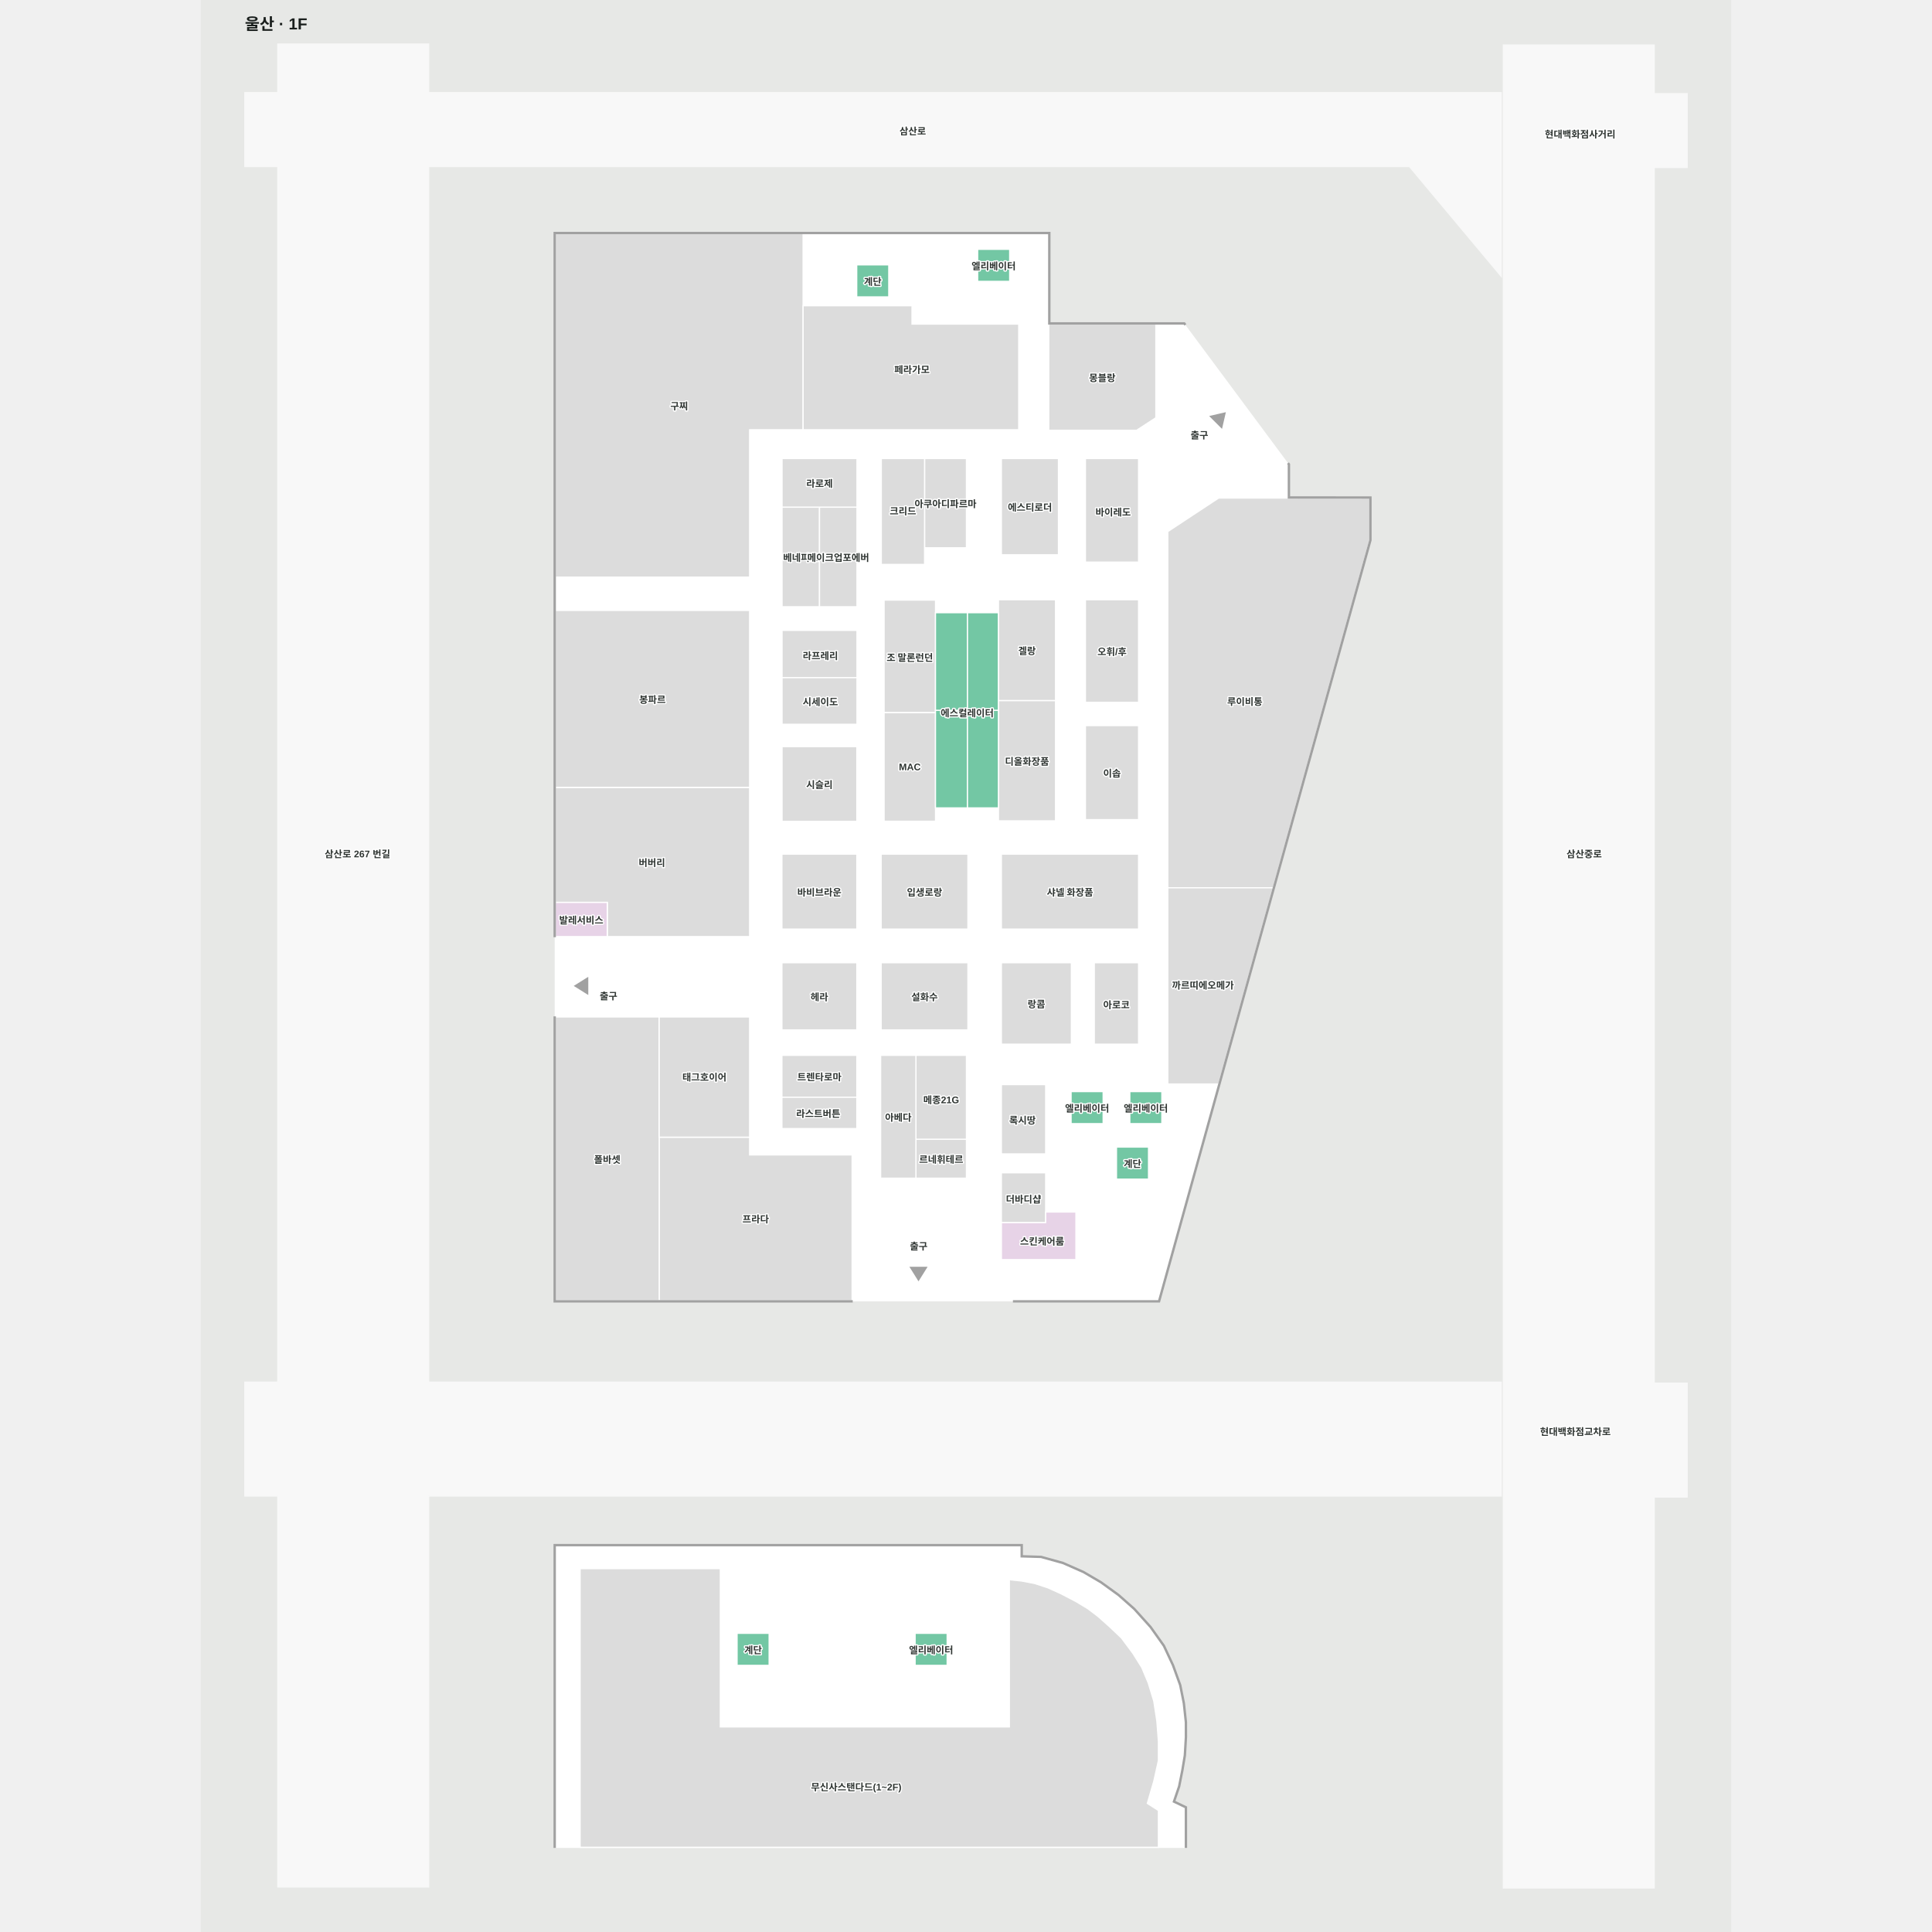
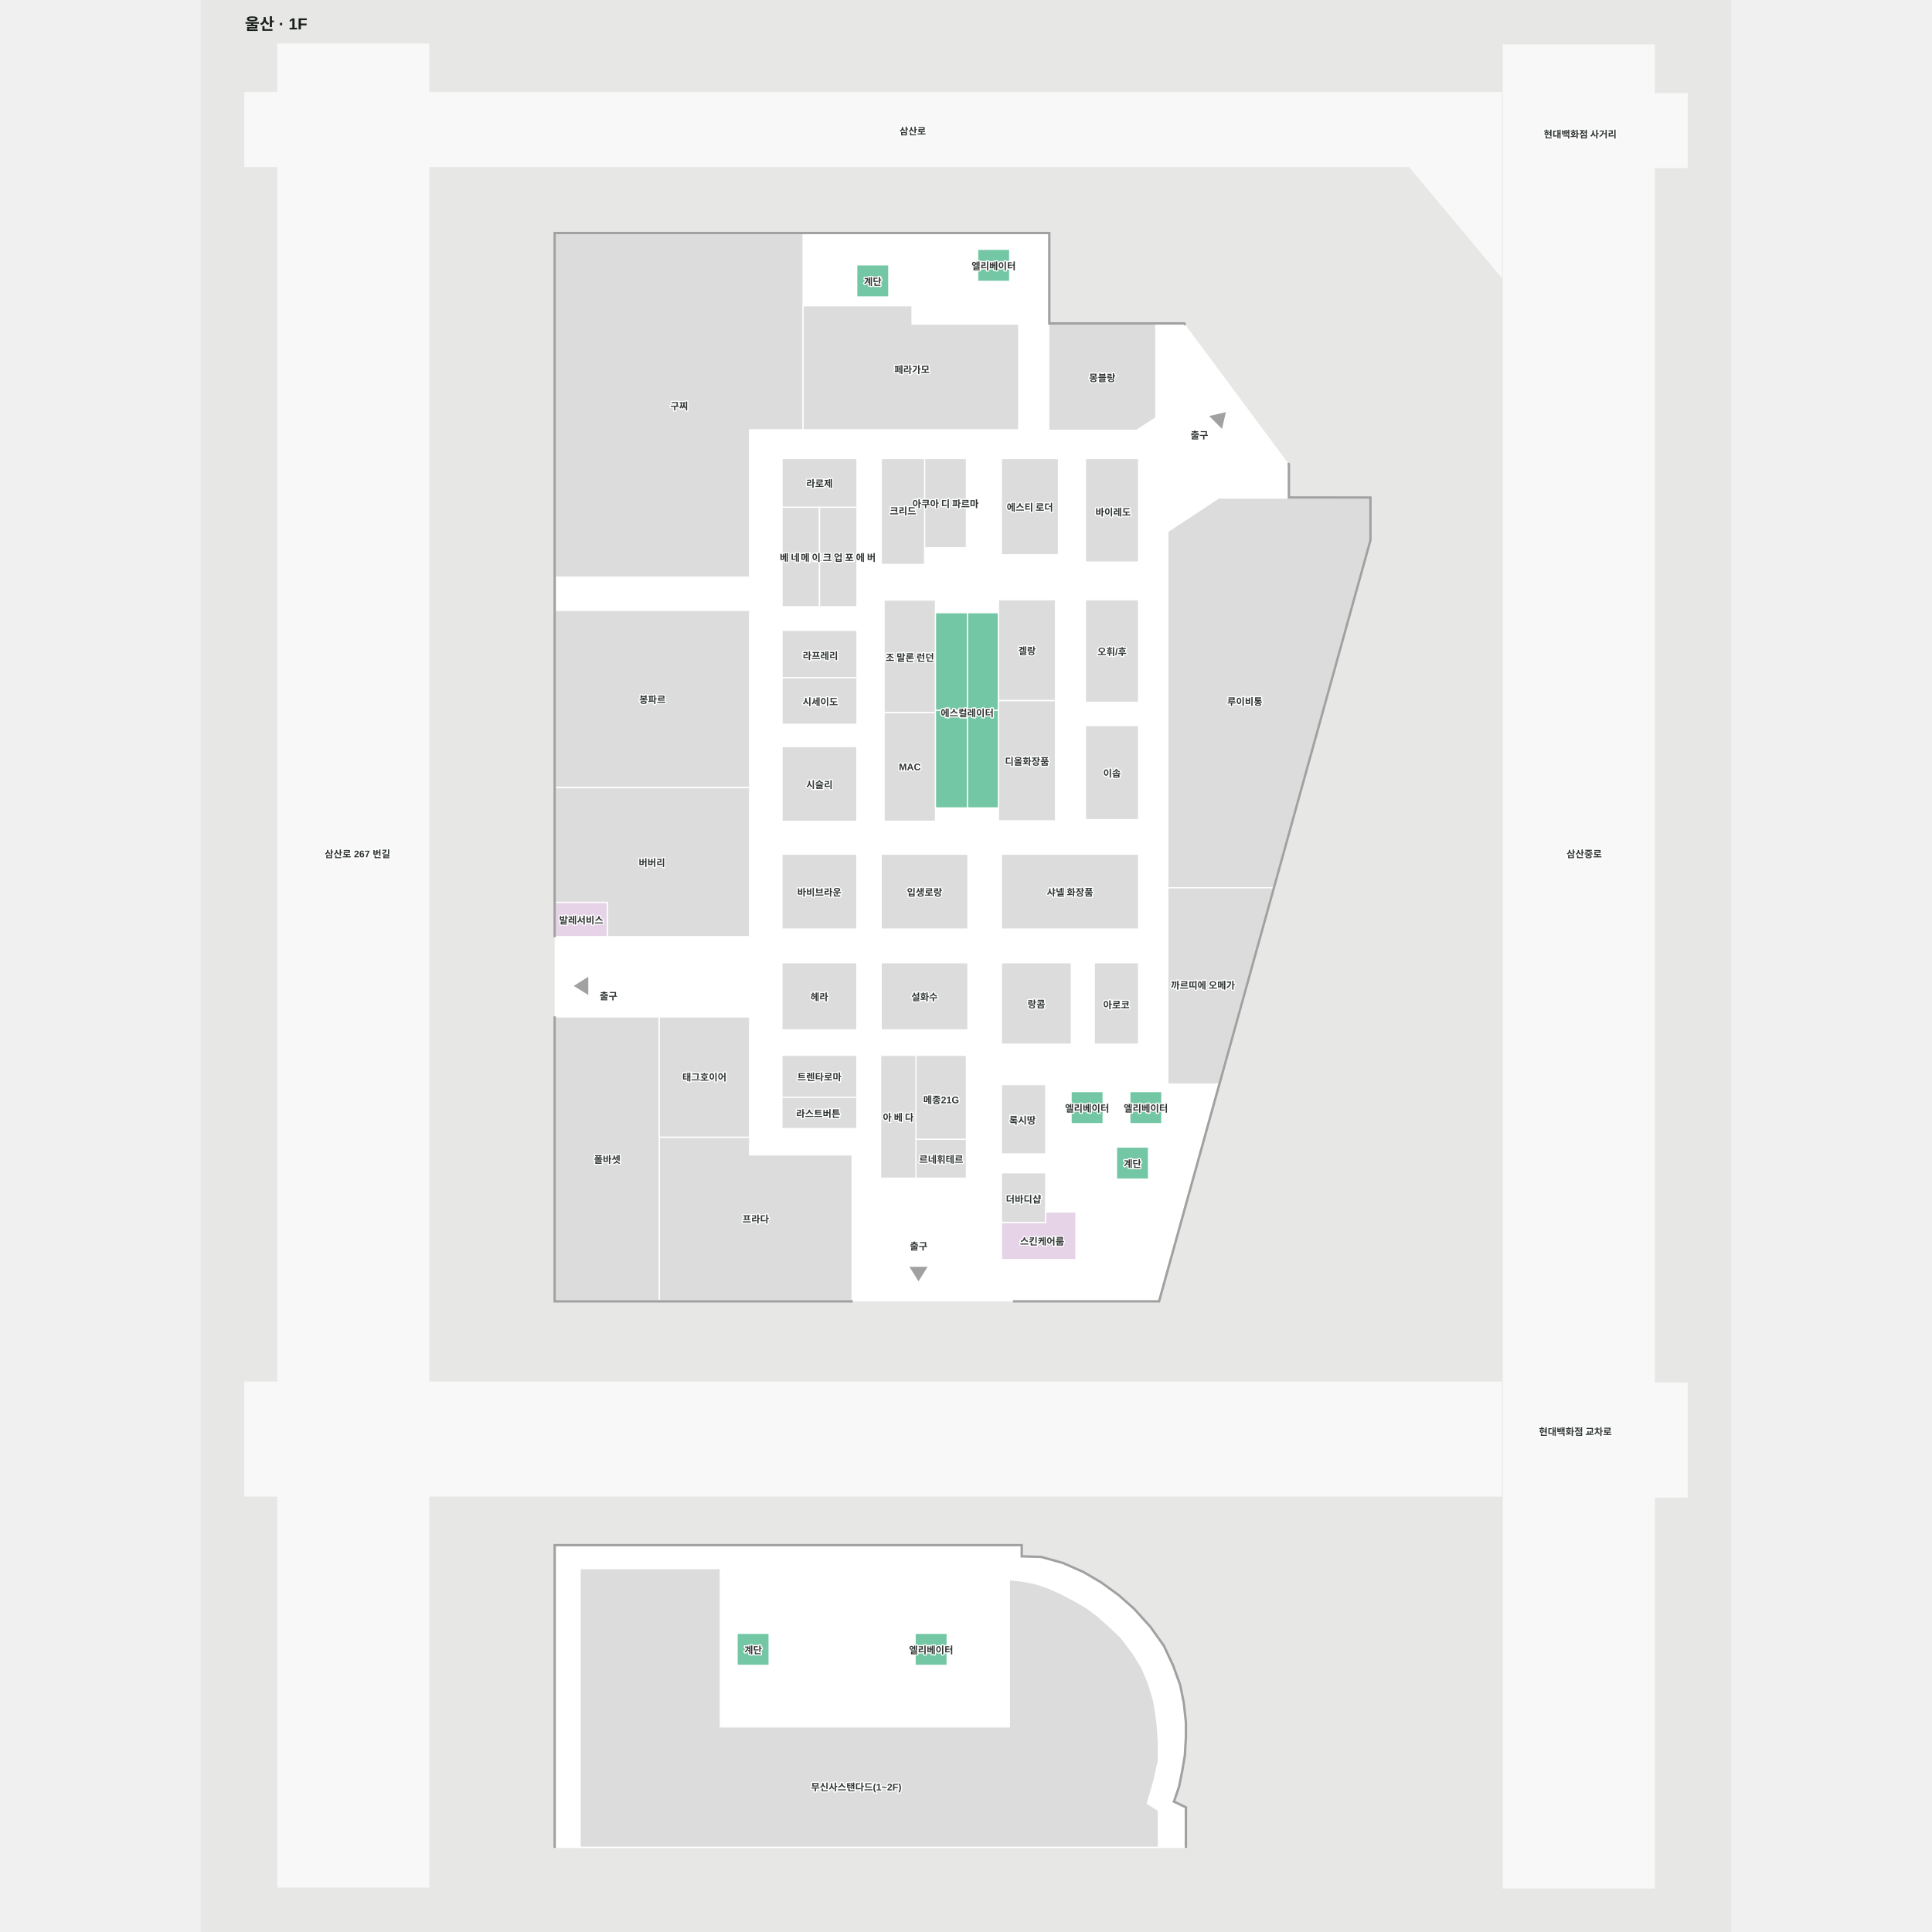
<svg xmlns="http://www.w3.org/2000/svg" viewBox="-55.525 -53.93 1909.991 2411.238" width="1200" height="1200" role="img" aria-labelledby="title desc">
  <rect x="-55.525" y="-53.93" width="1909.991" height="2411.238" fill="#e7e8e6" />
  <g>
    <polygon points="1301.72,567.70 1301.72,525.81 1171.50,350.46 1002.69,350.46 1002.69,237.64 386.89,237.64 386.89,1569.47 1139.83,1569.47 1403.45,620.17 1403.45,567.78" fill="#ffffff" fill-opacity="1" stroke="#ffffff" stroke-width="1.5" />
    <polygon points="1452.82,153.82 1567.45,290.92 1567.45,61.69 228.83,61.69 228.83,1.07 40.57,1.07 40.57,61.69 -0.53,61.69 -0.53,153.82 40.57,153.82 40.57,1671.10 -0.53,1671.10 -0.53,1813.19 40.57,1813.19 40.57,2301.07 228.83,2301.07 228.83,1813.19 1567.45,1813.19 1567.45,1671.10 228.83,1671.10 228.83,153.82" fill="#f8f8f8" fill-opacity="1" stroke="#f8f8f8" stroke-width="1.5" />
    <polygon points="1799.47,155.06 1799.47,62.93 1758.38,62.93 1758.38,2.31 1570.11,2.31 1570.11,2302.31 1758.38,2302.31 1758.38,1814.42 1799.47,1814.42 1799.47,1672.34 1758.38,1672.34 1758.38,155.06" fill="#f8f8f8" fill-opacity="1" stroke="#f8f8f8" stroke-width="1.5" />
    <polygon points="1173.18,2251.60 1173.18,2202.15 1158.10,2194.94 1164.76,2175.40 1168.76,2155.41 1171.87,2136.76 1173.20,2114.22 1173.20,2114.19 1173.18,2095.58 1170.62,2071.94 1166.10,2049.37 1157.08,2024.55 1145.79,2000.48 1129.25,1977.16 1108.94,1954.60 1089.38,1937.30 1067.57,1921.50 1045.76,1908.71 1020.18,1897.43 993.10,1889.91 968.28,1889.16 968.28,1875.24 386.88,1875.24 386.88,2251.60" fill="#ffffff" fill-opacity="1" stroke="#ffffff" stroke-width="1.5" />
  </g>
  <g>
    <polygon points="629.43,1387.46 629.43,1365.33 516.58,1365.33 516.58,1569.47 757.35,1569.47 757.35,1387.46" fill="#dcdcdc" fill-opacity="1" stroke="#ffffff" stroke-width="1.5" />
    <polygon points="386.89,1215.28 386.89,1569.47 516.58,1569.47 516.58,1215.28" fill="#dcdcdc" fill-opacity="1" stroke="#ffffff" stroke-width="1.5" />
    <polygon points="386.89,928.76 386.89,1072.30 451.74,1072.30 451.74,1114.99 629.43,1114.99 629.43,928.76" fill="#dcdcdc" fill-opacity="1" stroke="#ffffff" stroke-width="1.5" />
    <polygon points="629.43,707.89 386.89,707.89 386.89,928.76 629.43,928.76" fill="#dcdcdc" fill-opacity="1" stroke="#ffffff" stroke-width="1.5" />
    <polygon points="696.17,237.64 386.89,237.64 386.89,666.38 629.43,666.38 629.43,482.43 696.17,482.43 696.17,327.61" fill="#dcdcdc" fill-opacity="1" stroke="#ffffff" stroke-width="1.5" />
    <polygon points="1002.74,483.10 1112.37,483.10 1136.41,467.44 1136.41,350.46 1008.15,350.46 1002.74,350.46" fill="#dcdcdc" fill-opacity="1" stroke="#ffffff" stroke-width="1.5" />
    <polygon points="1403.45,567.78 1301.72,567.70 1214.74,567.70 1151.36,609.50 1151.36,1054.07 1282.95,1054.07 1403.45,620.17" fill="#dcdcdc" fill-opacity="1" stroke="#ffffff" stroke-width="1.5" />
    <polygon points="861.43,835.50 797.26,835.50 797.26,695.02 861.43,695.02" fill="#dcdcdc" fill-opacity="1" stroke="#ffffff" stroke-width="1.5" />
    <polygon points="861.43,835.50 797.26,835.50 797.26,971.00 861.43,971.00" fill="#dcdcdc" fill-opacity="1" stroke="#ffffff" stroke-width="1.5" />
    <polygon points="763.24,971.20 669.89,971.20 669.89,877.85 763.24,877.85" fill="#dcdcdc" fill-opacity="1" stroke="#ffffff" stroke-width="1.5" />
    <polygon points="763.41,791.82 669.89,791.82 669.89,732.80 763.41,732.80" fill="#dcdcdc" fill-opacity="1" stroke="#ffffff" stroke-width="1.5" />
    <polygon points="763.41,791.82 669.89,791.82 669.89,850.01 763.41,850.01" fill="#dcdcdc" fill-opacity="1" stroke="#ffffff" stroke-width="1.5" />
    <polygon points="716.65,579.02 669.89,579.02 669.89,703.29 716.65,703.29" fill="#dcdcdc" fill-opacity="1" stroke="#ffffff" stroke-width="1.5" />
    <polygon points="716.65,579.02 763.41,579.02 763.41,703.29 716.65,703.29" fill="#dcdcdc" fill-opacity="1" stroke="#ffffff" stroke-width="1.5" />
    <polygon points="763.41,518.33 669.89,518.33 669.89,579.02 763.41,579.02" fill="#dcdcdc" fill-opacity="1" stroke="#ffffff" stroke-width="1.5" />
    <polygon points="847.78,518.33 900.00,518.33 900.00,629.72 847.78,629.72" fill="#dcdcdc" fill-opacity="1" stroke="#ffffff" stroke-width="1.5" />
    <polygon points="847.78,650.50 793.75,650.50 793.75,518.33 847.78,518.33" fill="#dcdcdc" fill-opacity="1" stroke="#ffffff" stroke-width="1.5" />
    <polygon points="1014.86,638.45 943.63,638.45 943.63,518.33 1014.86,518.33" fill="#dcdcdc" fill-opacity="1" stroke="#ffffff" stroke-width="1.5" />
    <polygon points="1114.87,647.60 1048.53,647.60 1048.53,518.33 1114.87,518.33" fill="#dcdcdc" fill-opacity="1" stroke="#ffffff" stroke-width="1.5" />
    <polygon points="1114.87,822.57 1048.53,822.57 1048.53,694.56 1114.87,694.56" fill="#dcdcdc" fill-opacity="1" stroke="#ffffff" stroke-width="1.5" />
    <polygon points="1011.22,820.50 939.98,820.50 939.98,694.56 1011.22,694.56" fill="#dcdcdc" fill-opacity="1" stroke="#ffffff" stroke-width="1.5" />
    <polygon points="1011.22,820.50 939.98,820.50 939.98,970.54 1011.22,970.54" fill="#dcdcdc" fill-opacity="1" stroke="#ffffff" stroke-width="1.5" />
    <polygon points="1114.87,969.02 1048.53,969.02 1048.53,851.67 1114.87,851.67" fill="#dcdcdc" fill-opacity="1" stroke="#ffffff" stroke-width="1.5" />
    <polygon points="1114.87,1105.61 943.63,1105.61 943.63,1012.10 1114.87,1012.10" fill="#dcdcdc" fill-opacity="1" stroke="#ffffff" stroke-width="1.5" />
    <polygon points="901.88,1105.61 793.59,1105.61 793.59,1012.10 901.88,1012.10" fill="#dcdcdc" fill-opacity="1" stroke="#ffffff" stroke-width="1.5" />
    <polygon points="763.24,1105.61 669.73,1105.61 669.73,1012.10 763.24,1012.10" fill="#dcdcdc" fill-opacity="1" stroke="#ffffff" stroke-width="1.5" />
    <polygon points="763.24,1315.51 669.73,1315.51 669.73,1263.14 763.24,1263.14" fill="#dcdcdc" fill-opacity="1" stroke="#ffffff" stroke-width="1.5" />
    <polygon points="763.24,1315.51 669.73,1315.51 669.73,1354.58 763.24,1354.58" fill="#dcdcdc" fill-opacity="1" stroke="#ffffff" stroke-width="1.5" />
    <polygon points="836.97,1367.88 900.00,1367.88 900.00,1416.51 836.97,1416.51" fill="#dcdcdc" fill-opacity="1" stroke="#ffffff" stroke-width="1.5" />
    <polygon points="836.97,1367.88 900.00,1367.88 900.00,1263.14 836.97,1263.14" fill="#dcdcdc" fill-opacity="1" stroke="#ffffff" stroke-width="1.5" />
    <polygon points="836.97,1416.51 792.92,1416.51 792.92,1263.14 836.97,1263.14" fill="#dcdcdc" fill-opacity="1" stroke="#ffffff" stroke-width="1.5" />
    <polygon points="998.91,1471.96 943.63,1471.96 943.63,1409.77 998.91,1409.77" fill="#dcdcdc" fill-opacity="1" stroke="#ffffff" stroke-width="1.5" />
    <polygon points="998.91,1386.17 943.63,1386.17 943.63,1299.72 998.91,1299.72" fill="#dcdcdc" fill-opacity="1" stroke="#ffffff" stroke-width="1.5" />
    <polygon points="1114.87,1249.24 1059.59,1249.24 1059.59,1147.60 1114.87,1147.60" fill="#dcdcdc" fill-opacity="1" stroke="#ffffff" stroke-width="1.5" />
    <polygon points="1030.98,1249.24 943.63,1249.24 943.63,1147.60 1030.98,1147.60" fill="#dcdcdc" fill-opacity="1" stroke="#ffffff" stroke-width="1.5" />
    <polygon points="901.88,1231.45 793.59,1231.45 793.59,1147.60 901.88,1147.60" fill="#dcdcdc" fill-opacity="1" stroke="#ffffff" stroke-width="1.5" />
    <polygon points="763.24,1231.45 669.73,1231.45 669.73,1147.60 763.24,1147.60" fill="#dcdcdc" fill-opacity="1" stroke="#ffffff" stroke-width="1.5" />
    <polygon points="1151.36,1299.01 1214.93,1299.01 1282.95,1054.07 1151.36,1054.07" fill="#dcdcdc" fill-opacity="1" stroke="#ffffff" stroke-width="1.5" />
    <polygon points="965.26,350.58 832.10,350.58 832.10,327.61 696.17,327.61 696.17,482.43 965.26,482.43" fill="#dcdcdc" fill-opacity="1" stroke="#ffffff" stroke-width="1.5" />
    <polygon points="386.89,1072.30 386.89,1114.99 451.74,1114.99 451.74,1072.30" fill="#e7d3e7" fill-opacity="1" stroke="#ffffff" stroke-width="1.5" />
    <polygon points="629.43,1215.28 516.58,1215.28 516.58,1365.33 629.43,1365.33" fill="#dcdcdc" fill-opacity="1" stroke="#ffffff" stroke-width="1.5" />
    <polygon points="861.38,832.56 861.38,954.38 901.32,954.38 901.32,832.56" fill="#73c7a4" fill-opacity="1" stroke="#ffffff" stroke-width="1.5" />
    <polygon points="939.94,832.56 901.29,832.56 901.29,954.38 939.94,954.38" fill="#73c7a4" fill-opacity="1" stroke="#ffffff" stroke-width="1.5" />
    <polygon points="901.32,710.75 861.38,710.75 861.38,832.56 901.32,832.56" fill="#73c7a4" fill-opacity="1" stroke="#ffffff" stroke-width="1.5" />
    <polygon points="939.88,832.56 939.88,710.75 901.32,710.75 901.32,832.56" fill="#73c7a4" fill-opacity="1" stroke="#ffffff" stroke-width="1.5" />
    <polygon points="1073.40,1518.12 965.26,1518.12 965.26,1569.47 1073.40,1569.47" fill="#ffffff" fill-opacity="1" stroke="#ffffff" stroke-width="1.5" />
    <polygon points="386.88,1875.24 386.88,1875.24 968.28,1875.24 968.28,1889.16 993.10,1889.91 1020.18,1897.43 1045.76,1908.71 1067.57,1921.50 1089.38,1937.30 1108.94,1954.60 1129.25,1977.16 1145.79,2000.48 1157.08,2024.55 1166.10,2049.37 1170.62,2071.94 1173.18,2095.58 1173.20,2114.19 1173.20,2114.22 1173.20,2114.22 1173.20,2114.22 1171.87,2136.76 1168.76,2155.41 1164.76,2175.40 1158.10,2194.94 1173.18,2202.15 1173.18,2251.60 1174.68,2251.60 1174.68,2201.21 1159.95,2194.16 1166.21,2175.79 1170.23,2155.70 1173.36,2136.92 1174.70,2114.26 1174.68,2095.50 1172.10,2071.71 1167.55,2048.96 1158.46,2023.97 1147.10,1999.72 1130.42,1976.22 1110.00,1953.53 1090.32,1936.12 1068.39,1920.24 1046.44,1907.38 1020.69,1896.02 993.33,1888.42 969.78,1887.70 969.78,1873.74 385.38,1873.74 385.38,2251.60 386.88,2251.60" fill="#a1a1a1" fill-opacity="1" stroke="#a1a1a1" stroke-width="1.5" />
    <polygon points="1070.63,1348.43 1030.63,1348.43 1030.63,1308.43 1070.63,1308.43" fill="#73c7a4" fill-opacity="1" stroke="#ffffff" stroke-width="1.5" />
    <polygon points="1143.91,1348.43 1103.91,1348.43 1103.91,1308.43 1143.91,1308.43" fill="#73c7a4" fill-opacity="1" stroke="#ffffff" stroke-width="1.5" />
    <polygon points="954.00,297.22 914.00,297.22 914.00,257.22 954.00,257.22" fill="#73c7a4" fill-opacity="1" stroke="#ffffff" stroke-width="1.5" />
    <polygon points="1127.27,1417.67 1087.27,1417.67 1087.27,1377.67 1127.27,1377.67" fill="#73c7a4" fill-opacity="1" stroke="#ffffff" stroke-width="1.5" />
    <polygon points="803.08,316.61 763.08,316.61 763.08,276.61 803.08,276.61" fill="#73c7a4" fill-opacity="1" stroke="#ffffff" stroke-width="1.5" />
    <polygon points="1303.22,566.21 1303.22,525.31 1302.36,524.16 1301.17,525.07 1301.72,525.81 1301.72,567.70 1403.45,567.78 1403.45,620.17 1139.83,1569.47 958.79,1569.47 958.79,1570.97 1140.97,1570.97 1404.95,620.38 1404.95,566.28" fill="#a1a1a1" fill-opacity="1" stroke="#a1a1a1" stroke-width="1.5" />
    <polygon points="653.76,2024.53 613.76,2024.53 613.76,1984.53 653.76,1984.53" fill="#73c7a4" fill-opacity="1" stroke="#ffffff" stroke-width="1.5" />
    <polygon points="875.95,2024.53 835.95,2024.53 835.95,1984.53 875.95,1984.53" fill="#73c7a4" fill-opacity="1" stroke="#ffffff" stroke-width="1.5" />
    <polygon points="1139.60,2143.39 1139.60,2119.55 1137.67,2094.18 1133.83,2069.19 1126.91,2046.51 1118.84,2027.29 1107.69,2009.49 1093.46,1990.38 1078.47,1976.15 1064.25,1963.47 1051.56,1953.86 1036.95,1945.02 1017.73,1935.02 1001.58,1927.72 985.05,1922.33 968.90,1919.26 953.58,1917.62 953.58,2101.36 592.84,2101.36 592.84,1903.81 417.89,1903.81 417.89,2251.60 1139.60,2251.60 1139.60,2205.66 1125.76,2196.82 1133.83,2169.14" fill="#dcdcdc" fill-opacity="1" stroke="#ffffff" stroke-width="1.5" />
    <polygon points="850.20,1527.84 830.20,1527.84 840.20,1543.84" fill="#a1a1a1" fill-opacity="1" stroke="#a1a1a1" stroke-width="1.5" />
    <polygon points="427.31,1186.54 427.31,1166.54 411.31,1176.54" fill="#a1a1a1" fill-opacity="1" stroke="#a1a1a1" stroke-width="1.5" />
    <polygon points="1204.43,465.72 1218.57,479.86 1222.81,461.48" fill="#a1a1a1" fill-opacity="1" stroke="#a1a1a1" stroke-width="1.5" />
    <polygon points="1036.67,1518.12 943.63,1518.12 943.63,1471.96 998.91,1471.96 998.91,1458.73 1036.67,1458.73 1036.67,1479.35" fill="#e7d3e7" fill-opacity="1" stroke="#ffffff" stroke-width="1.5" />
    <polygon points="386.89,237.64 1002.69,237.64 1002.69,350.46 1171.50,350.46 1172.19,351.39 1173.42,350.53 1172.25,348.96 1004.19,348.96 1004.19,236.14 385.39,236.14 385.39,1114.99 386.89,1114.99" fill="#a1a1a1" fill-opacity="1" stroke="#a1a1a1" stroke-width="1.5" />
    <polygon points="386.89,1569.47 386.89,1215.28 385.39,1215.28 385.39,1570.97 757.35,1570.97 757.35,1569.47" fill="#a1a1a1" fill-opacity="1" stroke="#a1a1a1" stroke-width="1.5" />
  </g>
  <g font-family="Arial, 'Noto Sans KR', sans-serif" font-size="12" font-weight="600" fill="#303633" stroke="#fff" stroke-width="3" paint-order="stroke" stroke-linejoin="round">
    <text x="833" y="108.858" text-anchor="middle" dominant-baseline="central">삼산로</text>
    <text x="140" y="1011" text-anchor="middle" dominant-baseline="central">삼산로 267 번길</text>
-     <text x="1665.956" y="112.704" text-anchor="middle" dominant-baseline="central">현대백화점
- 사거리</text>
+     <text x="1665.956" y="112.704" text-anchor="middle" dominant-baseline="central">현대백화점 사거리</text>
    <text x="1671" y="1011" text-anchor="middle" dominant-baseline="central">삼산중로</text>
-     <text x="1660" y="1732" text-anchor="middle" dominant-baseline="central">현대백화점
- 교차로</text>
+     <text x="1660" y="1732" text-anchor="middle" dominant-baseline="central">현대백화점 교차로</text>
    <text x="541.53" y="452.011" text-anchor="middle" dominant-baseline="central">구찌</text>
    <text x="508.158" y="818.329" text-anchor="middle" dominant-baseline="central">봉파르</text>
    <text x="507.45" y="1021.878" text-anchor="middle" dominant-baseline="central">버버리</text>
    <text x="419.314" y="1093.646" text-anchor="middle" dominant-baseline="central">발레서비스</text>
    <text x="451.737" y="1392.373" text-anchor="middle" dominant-baseline="central">폴바셋</text>
    <text x="573.005" y="1289.604" text-anchor="middle" dominant-baseline="central">태그호이어</text>
    <text x="717.699" y="763.662" text-anchor="middle" dominant-baseline="central">라프레리</text>
    <text x="716.564" y="924.527" text-anchor="middle" dominant-baseline="central">시슬리</text>
    <text x="717.699" y="821.135" text-anchor="middle" dominant-baseline="central">시세이도</text>
    <text x="829.341" y="903.25" text-anchor="middle" dominant-baseline="central">MAC</text>
-     <text x="829.341" y="765.933" text-anchor="middle" dominant-baseline="central">조 말론
- 런던</text>
-     <text x="693.269" y="641.153" text-anchor="middle" dominant-baseline="central">베
- 네
- 피
- 트</text>
-     <text x="740.027" y="641.153" text-anchor="middle" dominant-baseline="central">메
- 이
- 크
- 업
- 포
- 에
- 버</text>
+     <text x="829.341" y="765.933" text-anchor="middle" dominant-baseline="central">조 말론 런던</text>
+     <text x="693.269" y="641.153" text-anchor="middle" dominant-baseline="central">베 네 피 트</text>
+     <text x="740.027" y="641.153" text-anchor="middle" dominant-baseline="central">메 이 크 업 포 에 버</text>
    <text x="716.648" y="548.676" text-anchor="middle" dominant-baseline="central">라로제</text>
    <text x="820.763" y="583.035" text-anchor="middle" dominant-baseline="central">크리드</text>
-     <text x="873.889" y="574.029" text-anchor="middle" dominant-baseline="central">아쿠아
- 디
- 파르마</text>
-     <text x="979.244" y="578.393" text-anchor="middle" dominant-baseline="central">에스티
- 로더</text>
+     <text x="873.889" y="574.029" text-anchor="middle" dominant-baseline="central">아쿠아 디 파르마</text>
+     <text x="979.244" y="578.393" text-anchor="middle" dominant-baseline="central">에스티 로더</text>
    <text x="975.599" y="757.529" text-anchor="middle" dominant-baseline="central">겔랑</text>
    <text x="975.599" y="895.517" text-anchor="middle" dominant-baseline="central">디올화장품</text>
    <text x="1083.122" y="584.429" text-anchor="middle" dominant-baseline="central">바이레도</text>
    <text x="1081.698" y="758.568" text-anchor="middle" dominant-baseline="central">오휘/후</text>
    <text x="1247.479" y="820.865" text-anchor="middle" dominant-baseline="central">루이비통</text>
    <text x="1081.698" y="910.344" text-anchor="middle" dominant-baseline="central">이솝</text>
    <text x="832.1" y="406.552" text-anchor="middle" dominant-baseline="central">페라가모</text>
    <text x="1069.576" y="416.781" text-anchor="middle" dominant-baseline="central">몽블랑</text>
    <text x="716.483" y="1058.856" text-anchor="middle" dominant-baseline="central">바비브라운</text>
    <text x="716.483" y="1189.52" text-anchor="middle" dominant-baseline="central">헤라</text>
    <text x="847.734" y="1058.856" text-anchor="middle" dominant-baseline="central">입생로랑</text>
    <text x="847.734" y="1189.52" text-anchor="middle" dominant-baseline="central">설화수</text>
    <text x="1029.248" y="1058.856" text-anchor="middle" dominant-baseline="central">샤넬 화장품</text>
    <text x="987.305" y="1198.42" text-anchor="middle" dominant-baseline="central">랑콤</text>
    <text x="1087.228" y="1199.352" text-anchor="middle" dominant-baseline="central">아로코</text>
-     <text x="1195.19" y="1174.884" text-anchor="middle" dominant-baseline="central">까르띠에
- 오메가</text>
+     <text x="1195.19" y="1174.884" text-anchor="middle" dominant-baseline="central">까르띠에 오메가</text>
    <text x="716.483" y="1289.325" text-anchor="middle" dominant-baseline="central">트렌타로마</text>
    <text x="715.067" y="1335.08" text-anchor="middle" dominant-baseline="central">라스트버튼</text>
-     <text x="814.944" y="1339.824" text-anchor="middle" dominant-baseline="central">아
- 베
- 다</text>
+     <text x="814.944" y="1339.824" text-anchor="middle" dominant-baseline="central">아 베 다</text>
    <text x="868.486" y="1317.946" text-anchor="middle" dominant-baseline="central">메종21G</text>
    <text x="969.883" y="1343.381" text-anchor="middle" dominant-baseline="central">록시땅</text>
    <text x="868.486" y="1392.193" text-anchor="middle" dominant-baseline="central">르네휘테르</text>
    <text x="971.268" y="1441.93" text-anchor="middle" dominant-baseline="central">더바디샵</text>
    <text x="636.969" y="1466.698" text-anchor="middle" dominant-baseline="central">프라다</text>
    <text x="762.458" y="2175.565" text-anchor="middle" dominant-baseline="central">무신사스탠다드(1~2F)</text>
    <text x="994.484" y="1494.385" text-anchor="middle" dominant-baseline="central">스킨케어룸</text>
    <text x="783.08" y="296.614" text-anchor="middle" dominant-baseline="central">계단</text>
    <text x="934" y="277.22" text-anchor="middle" dominant-baseline="central">엘리베이터</text>
    <text x="900.93" y="835.08" text-anchor="middle" dominant-baseline="central">에스컬레이터</text>
    <text x="453.322" y="1188.294" text-anchor="middle" dominant-baseline="central">출구</text>
    <text x="1190.763" y="488.286" text-anchor="middle" dominant-baseline="central">출구</text>
    <text x="840.417" y="1500.525" text-anchor="middle" dominant-baseline="central">출구</text>
    <text x="1107.269" y="1397.67" text-anchor="middle" dominant-baseline="central">계단</text>
    <text x="1123.906" y="1328.428" text-anchor="middle" dominant-baseline="central">엘리베이터</text>
    <text x="633.755" y="2004.535" text-anchor="middle" dominant-baseline="central">계단</text>
    <text x="855.946" y="2004.535" text-anchor="middle" dominant-baseline="central">엘리베이터</text>
    <text x="1050.631" y="1328.428" text-anchor="middle" dominant-baseline="central">엘리베이터</text>
  </g>
-   <style>.managed-brand { fill:#9a5300; font-size:15px; font-weight:800; stroke:#fff7df; stroke-width:5; }</style>
  <text x="-0.525" y="-16.93" font-family="Arial, 'Noto Sans KR', sans-serif" font-size="20" font-weight="700" fill="#1a1f1d">울산 · 1F</text>
</svg>
